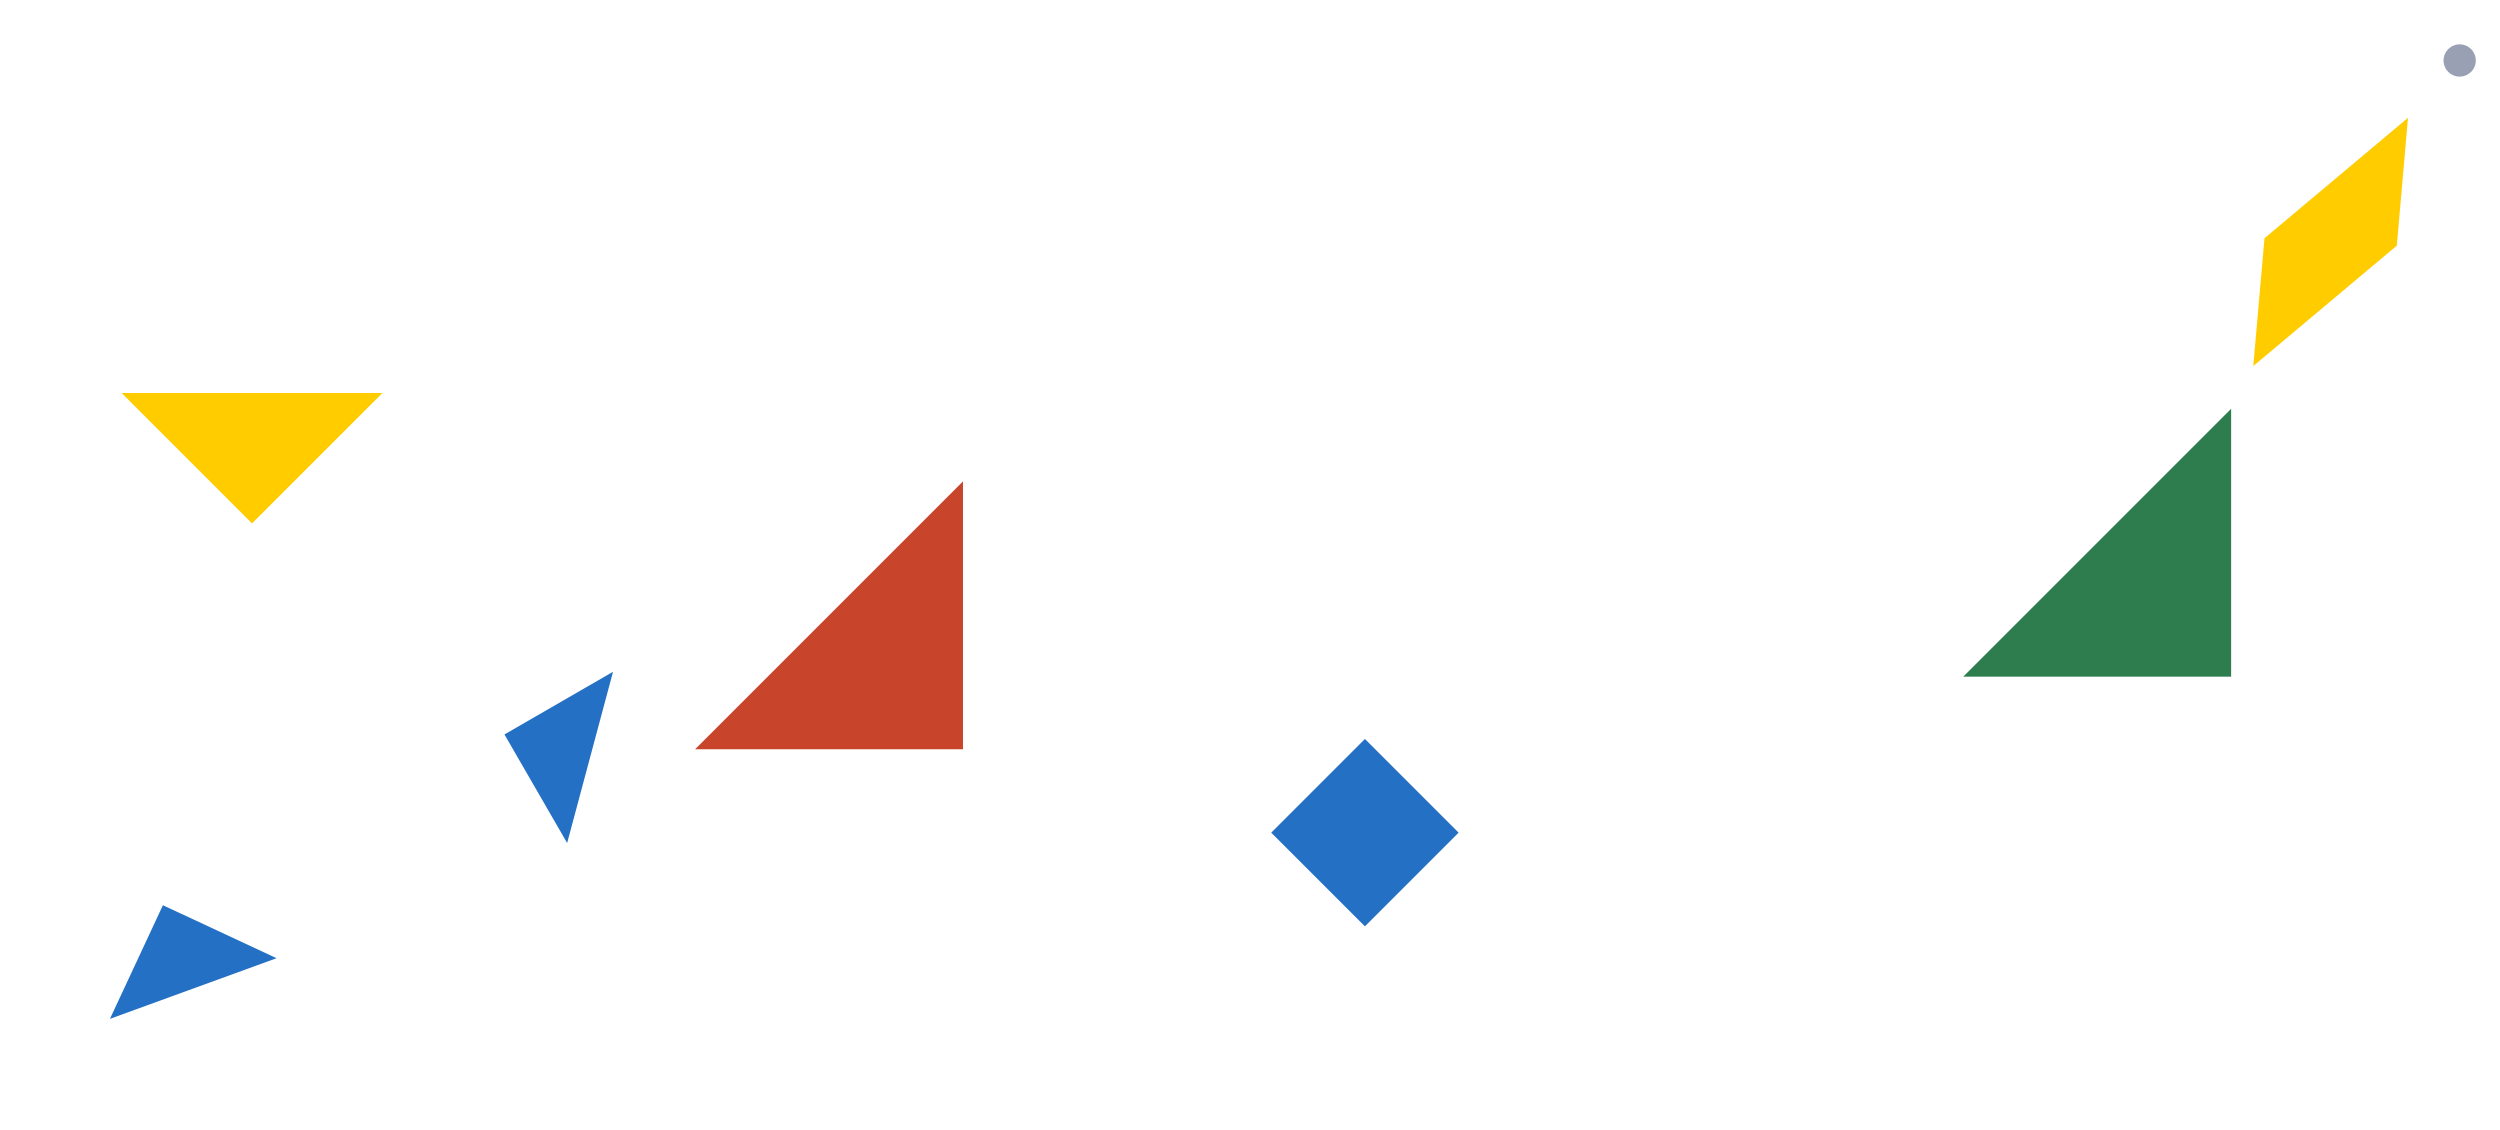
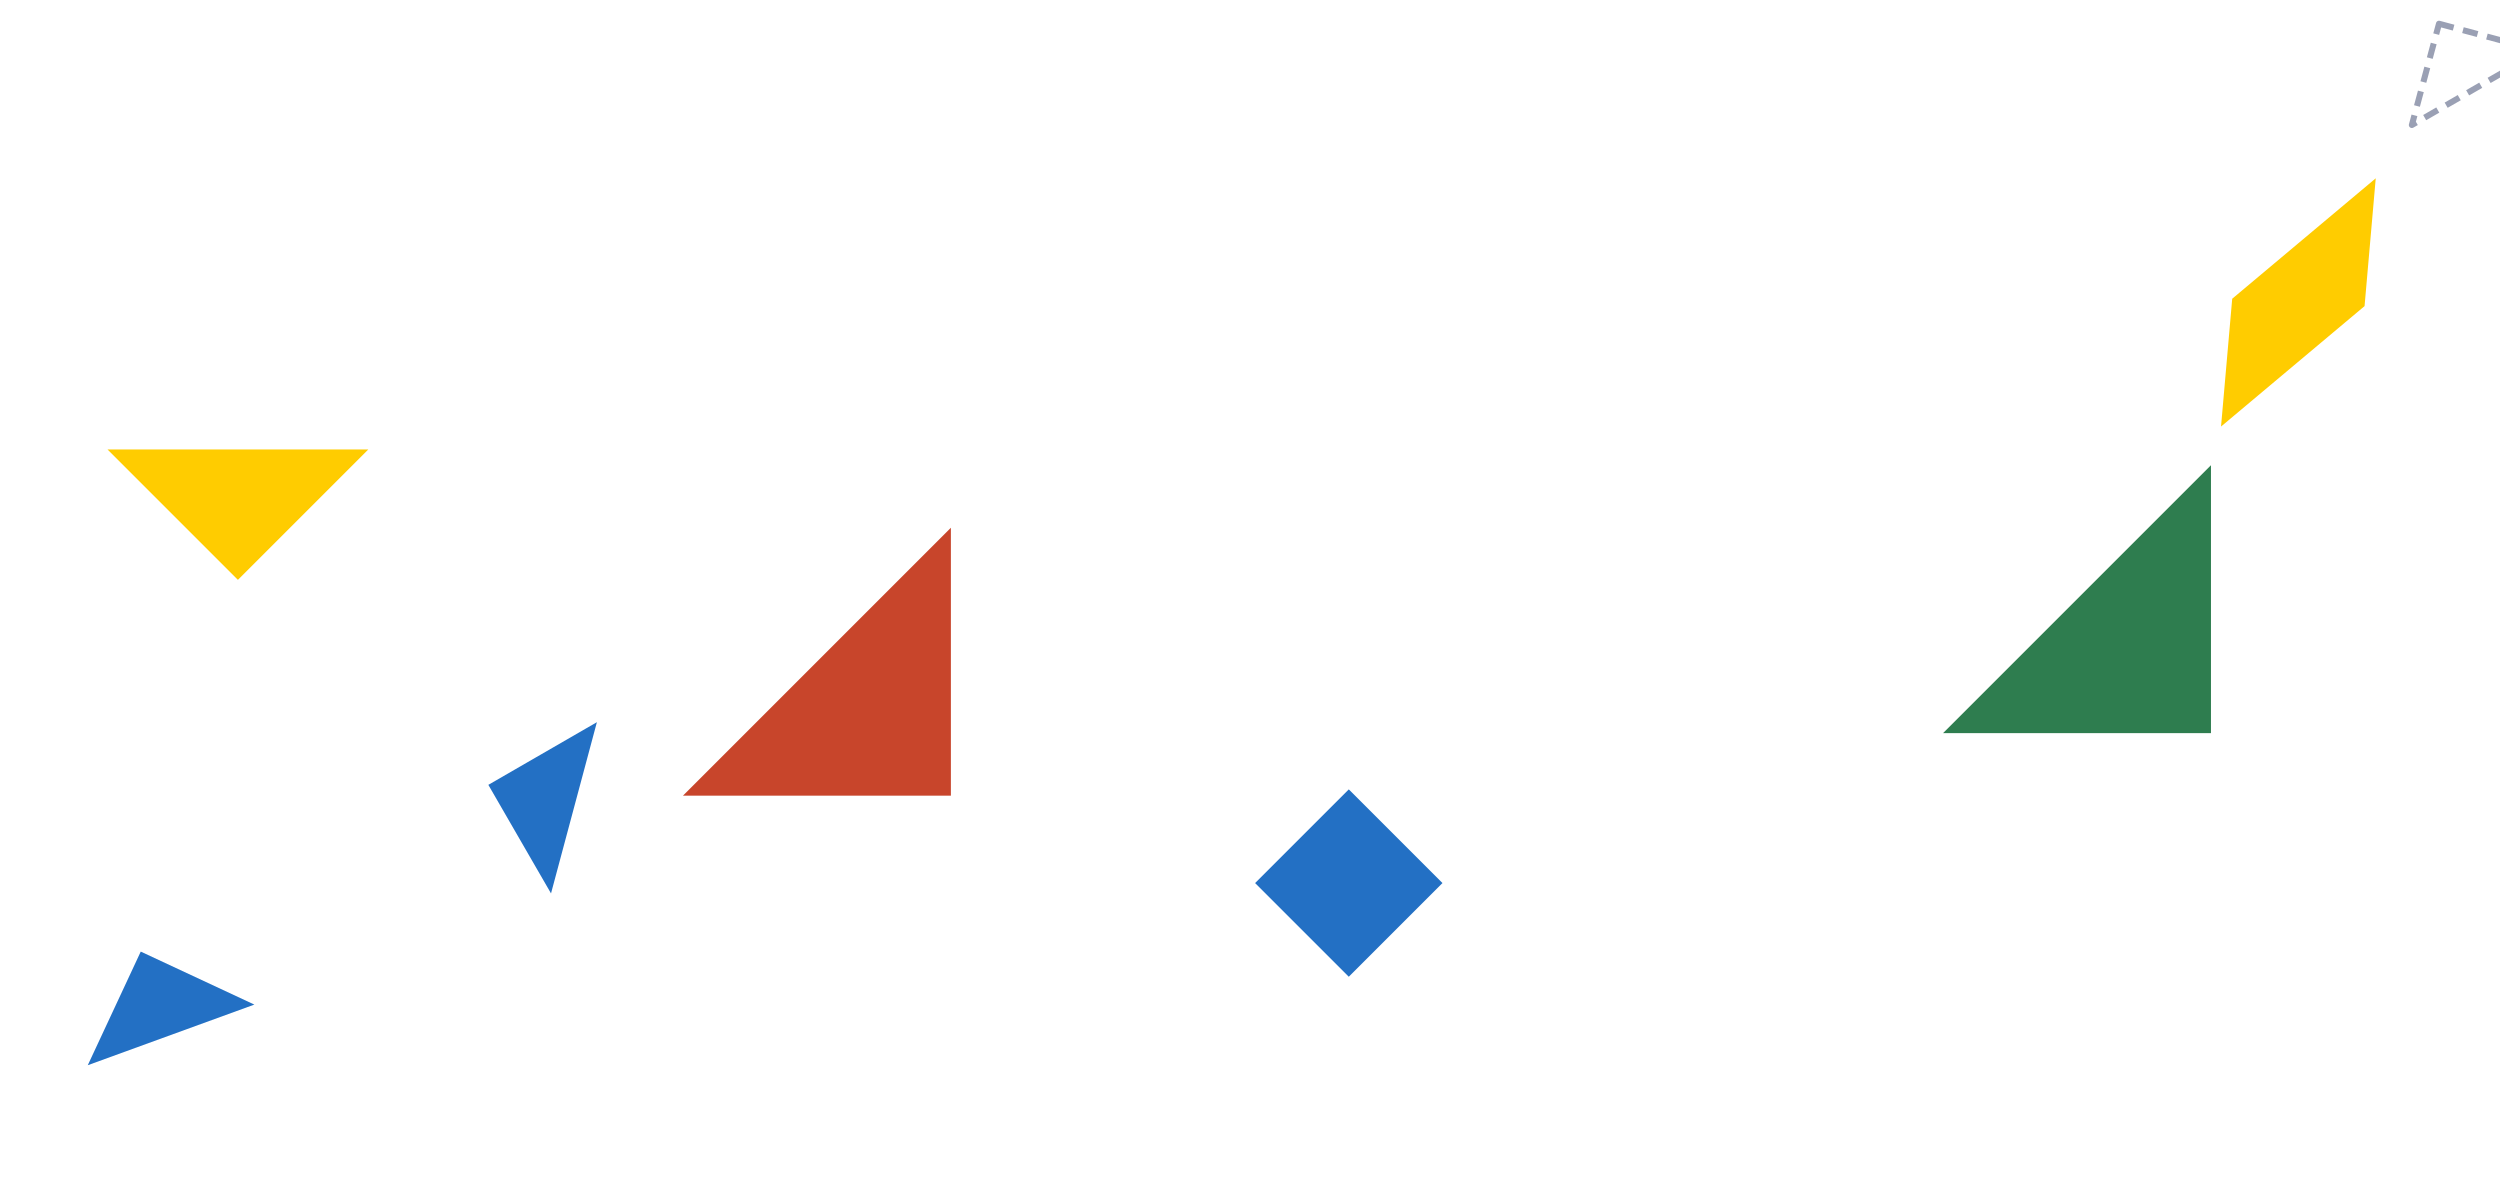
- <svg xmlns="http://www.w3.org/2000/svg" viewBox="40 40 1240 560" role="img" aria-label="Networking 2026 — siete piezas, siete islas">
-   <polygon points="12.07,5 387.93,5 200,192.93" fill="#c8452b" data-isla="Tenerife" transform="translate(473 367) rotate(-45) scale(0.5) translate(-200 -66.67)" />
-   <polygon points="5,12.07 192.93,200 5,387.93" fill="#2e7d4f" data-isla="Fuerteventura" transform="translate(1102 331) rotate(45) scale(0.5) translate(-66.67 -200)" />
-   <polygon points="395,12.07 395,187.93 307.07,100" fill="#2370c4" data-isla="La Gomera" transform="translate(319 412) rotate(15) scale(0.5) translate(-366.67 -100)" />
-   <polygon points="207.07,200 300,107.07 392.93,200 300,292.93" fill="#2370c4" data-isla="Gran Canaria" transform="translate(717 453) rotate(0) scale(0.5) translate(-300 -200)" />
-   <polygon points="200,207.07 287.93,295 112.07,295" fill="#2370c4" data-isla="El Hierro" transform="translate(131 517) rotate(-20) scale(0.5) translate(-200 -266.67)" />
-   <polygon points="12.07,395 102.07,305 287.93,305 197.93,395" fill="#ffcc00" data-isla="Lanzarote" transform="translate(1196 160) rotate(-40) scale(0.5) translate(-150 -350)" />
-   <polygon points="395,212.07 395,395 212.07,395" fill="#ffcc00" data-isla="La Palma" transform="translate(165 256) rotate(45) scale(0.5) translate(-333.33 -333.33)" />
-   <circle cx="1260" cy="70" r="8" fill="#9aa0b4" data-isla="La Graciosa" />
+ <svg xmlns="http://www.w3.org/2000/svg" viewBox="40 15 1240 585" role="img" aria-label="Networking 2026 — ocho piezas, ocho islas">
+   <polygon points="12.07,5 387.93,5 200,192.93" fill="#c8452b" data-isla="Tenerife" transform="translate(467 365) rotate(-45) scale(0.5) translate(-200 -66.67)" />
+   <polygon points="5,12.07 192.93,200 5,387.93" fill="#2e7d4f" data-isla="Fuerteventura" transform="translate(1092 334) rotate(45) scale(0.5) translate(-66.67 -200)" />
+   <polygon points="395,12.07 395,187.93 307.07,100" fill="#2370c4" data-isla="La Gomera" transform="translate(311 412) rotate(15) scale(0.5) translate(-366.67 -100)" />
+   <polygon points="207.07,200 300,107.07 392.93,200 300,292.93" fill="#2370c4" data-isla="Gran Canaria" transform="translate(709 453) rotate(0) scale(0.5) translate(-300 -200)" />
+   <polygon points="200,207.07 287.93,295 112.07,295" fill="#2370c4" data-isla="El Hierro" transform="translate(120 515) rotate(-20) scale(0.5) translate(-200 -266.67)" />
+   <polygon points="12.07,395 102.07,305 287.93,305 197.93,395" fill="#ffcc00" data-isla="Lanzarote" transform="translate(1180 165) rotate(-40) scale(0.5) translate(-150 -350)" />
+   <polygon points="395,212.07 395,395 212.07,395" fill="#ffcc00" data-isla="La Palma" transform="translate(158 259) rotate(45) scale(0.5) translate(-333.33 -333.33)" />
+   <g transform="translate(1262 48) rotate(15) translate(-17.33333 -17.33333)">
+     <polygon points="0,0 52,0 0,52" fill="none" stroke="#9aa0b4" stroke-width="3" stroke-dasharray="7.5 4.8" stroke-linejoin="round" data-isla="La Graciosa" />
+   </g>
</svg>
